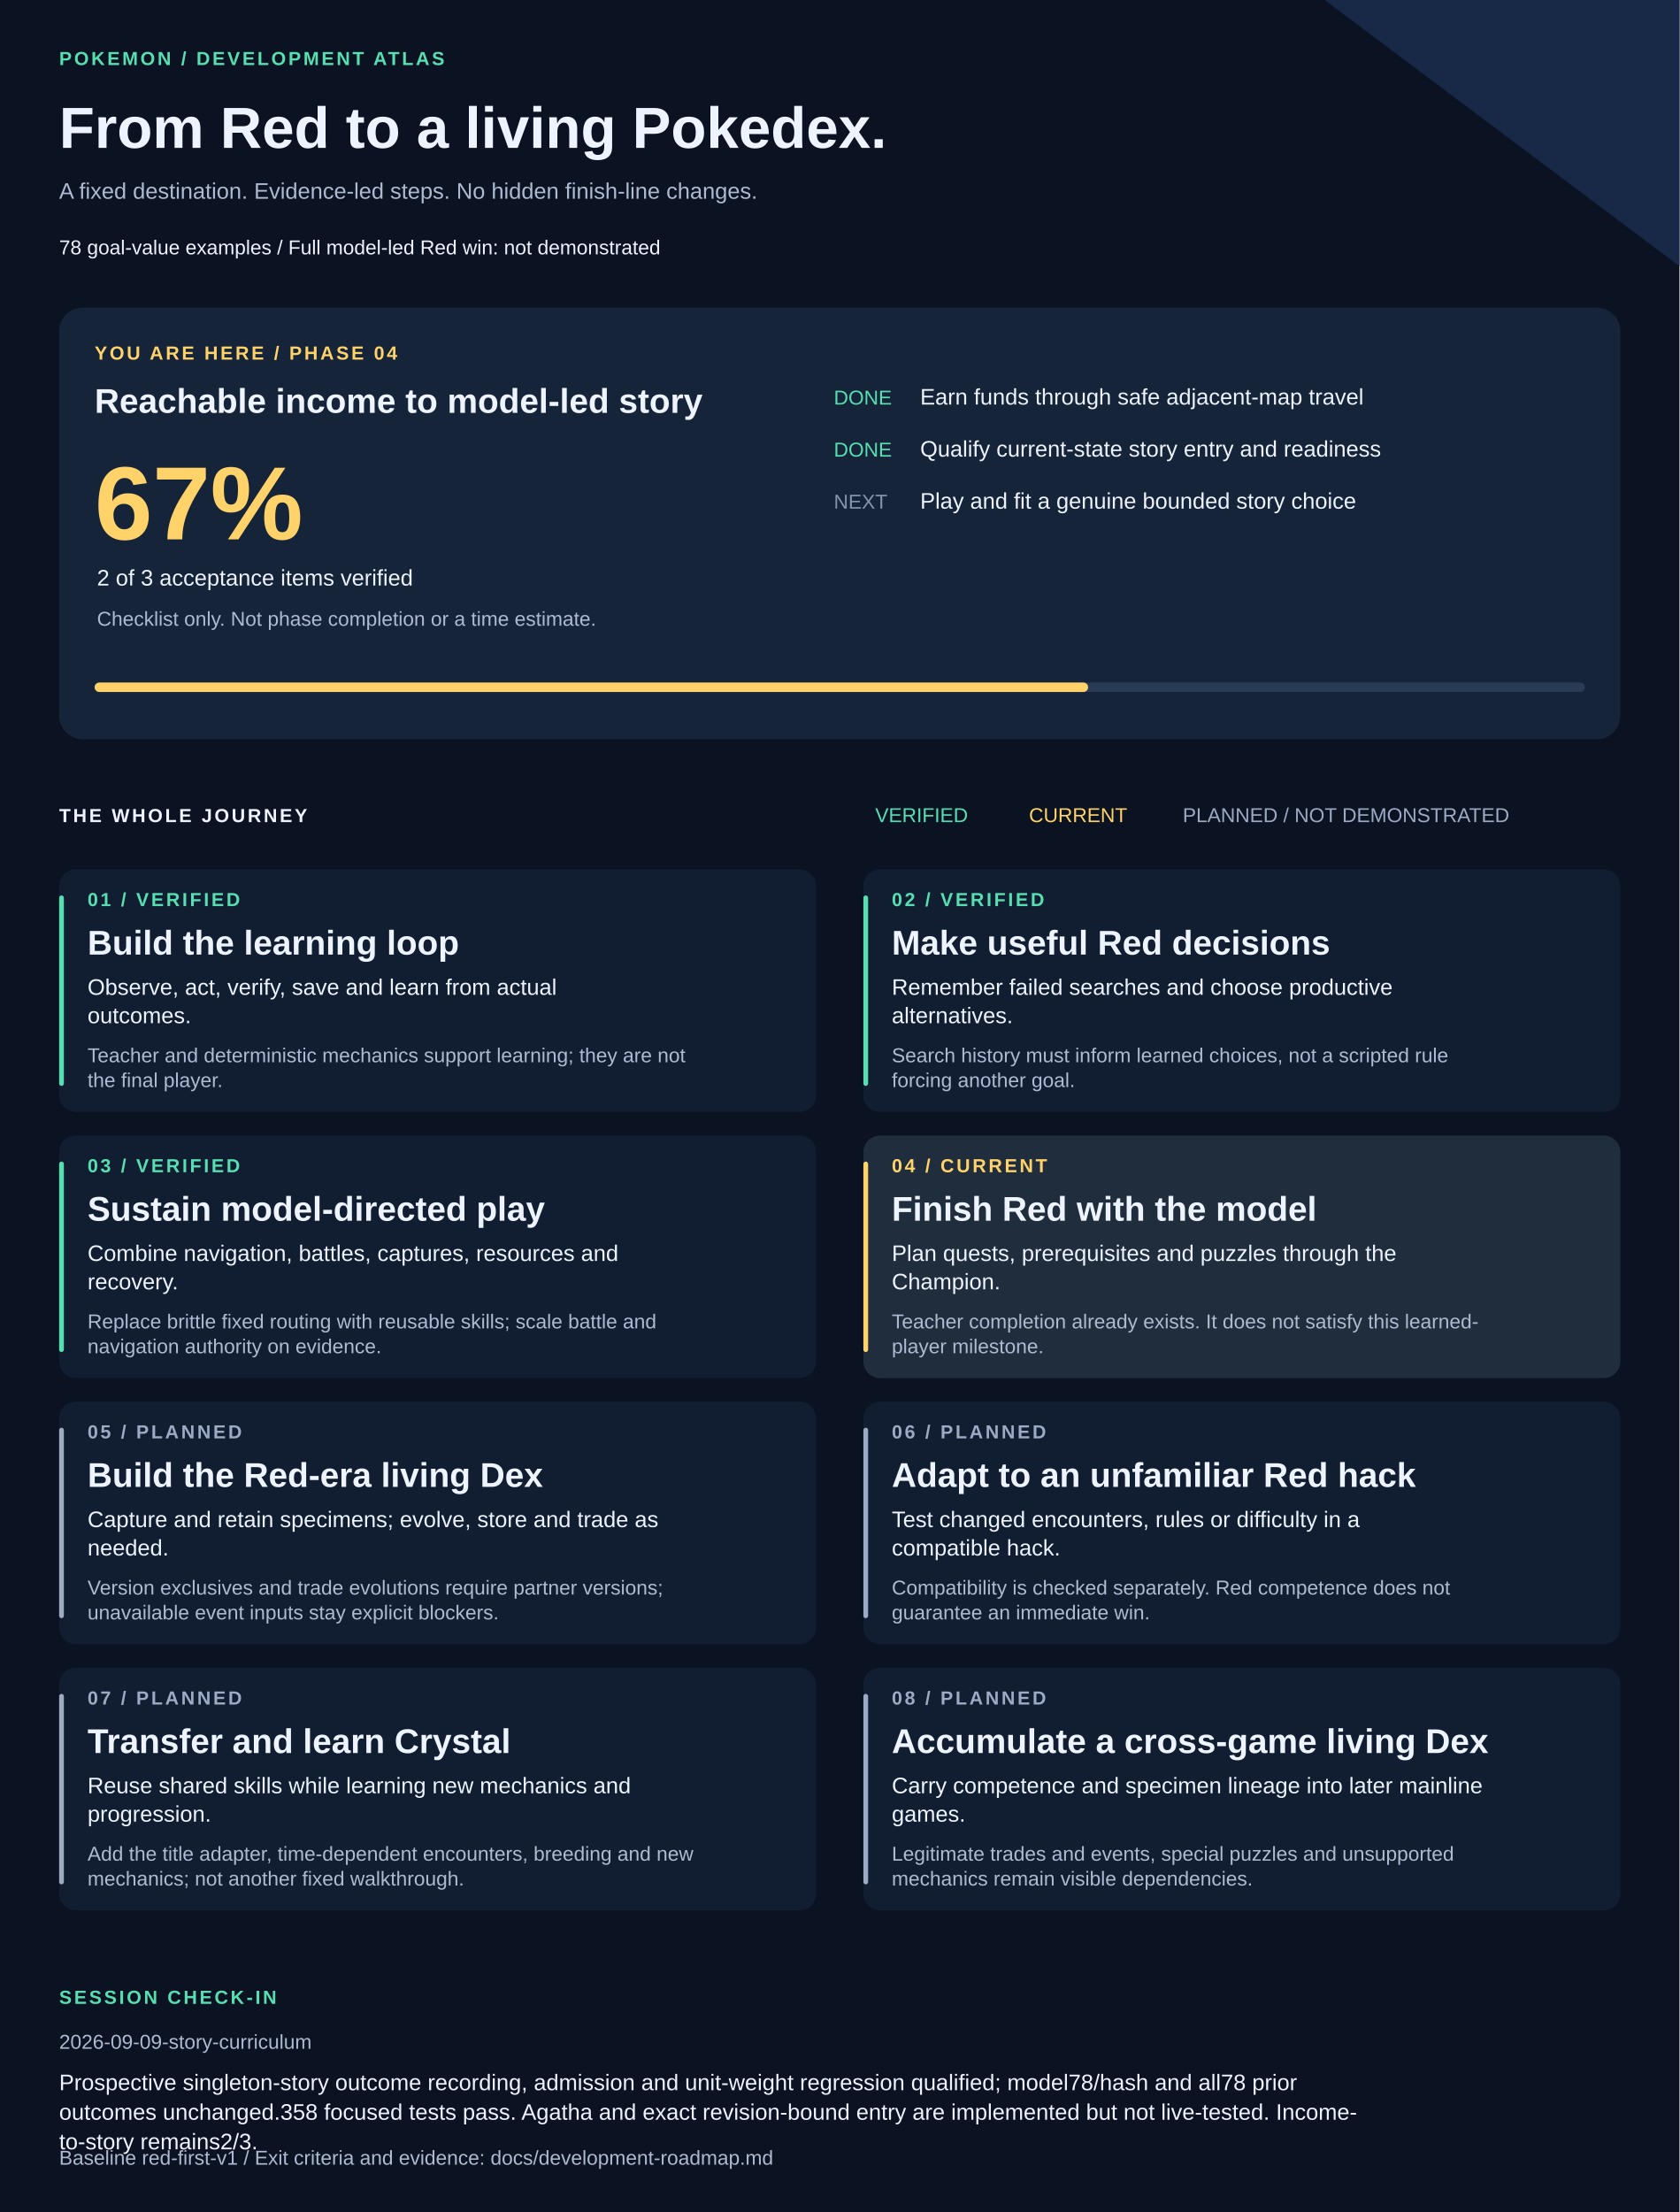
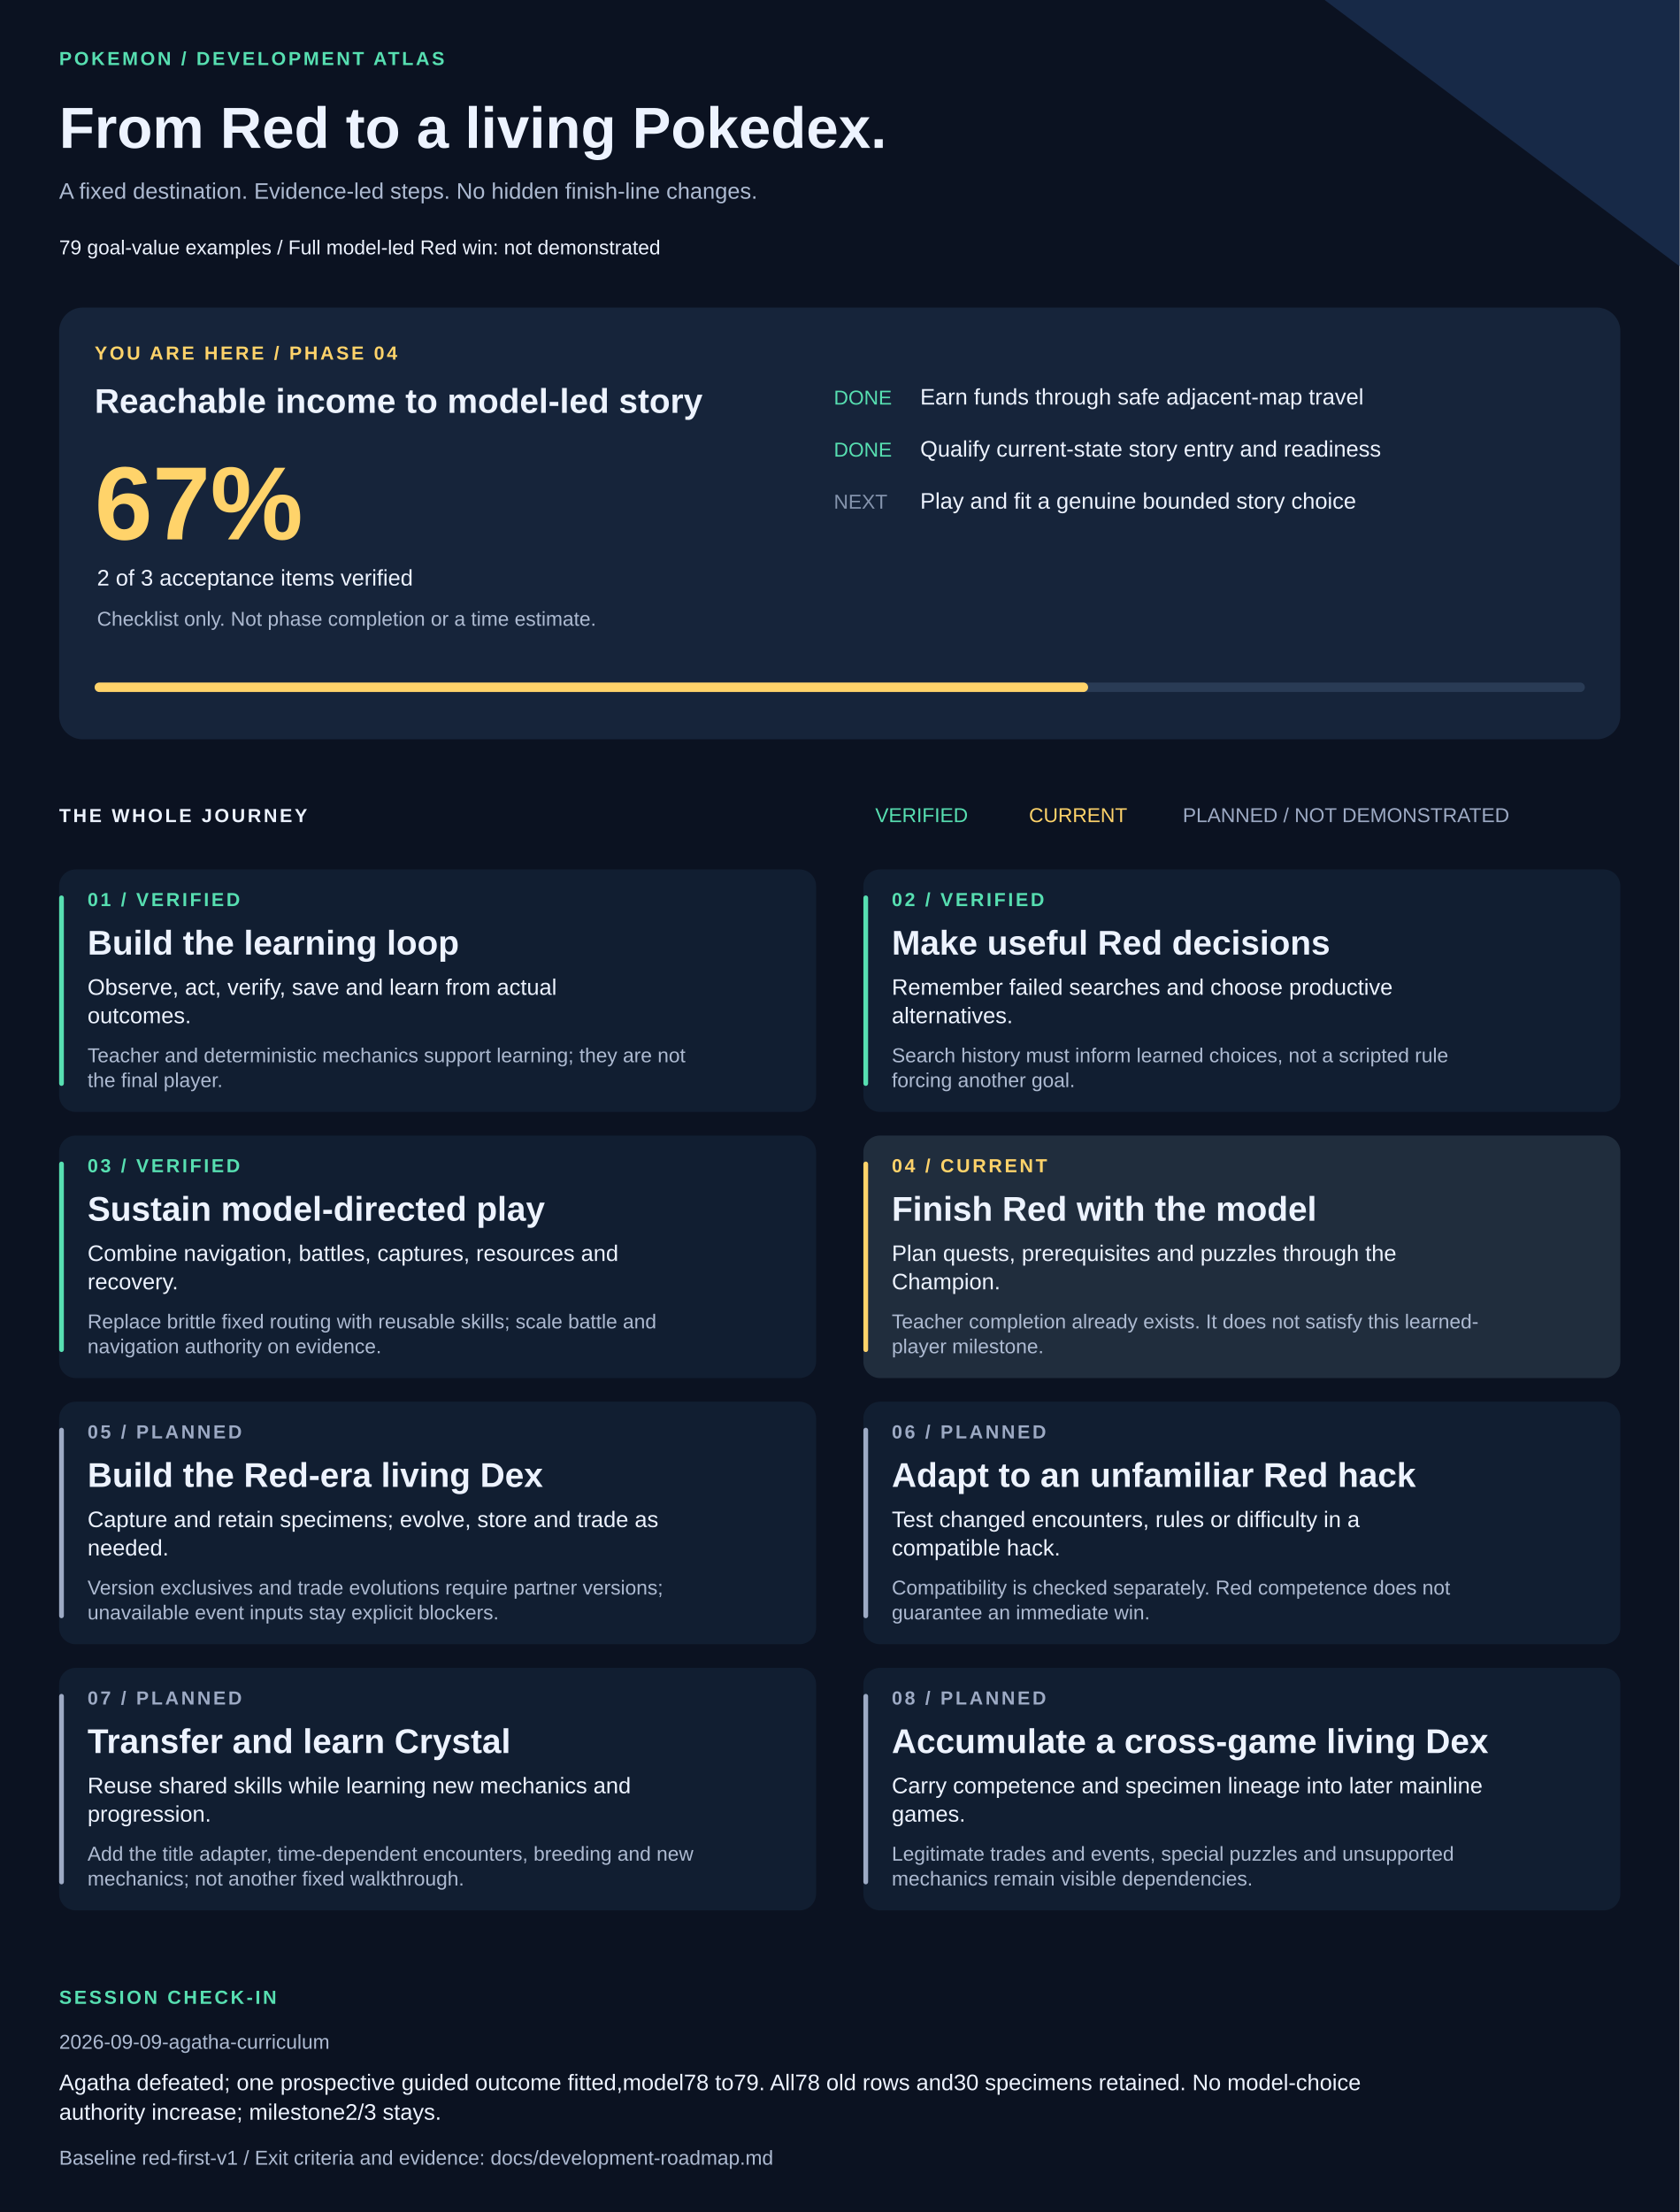
<svg xmlns="http://www.w3.org/2000/svg" width="1420" height="1870" viewBox="0 0 1420 1870" role="img" aria-labelledby="title description">
  <style>text{font-family:Arial,Helvetica,sans-serif;fill:#edf3ff}.muted{fill:#adbad1}.eyebrow{font-size:16px;letter-spacing:2px;font-weight:bold}.heading{font-size:29px;font-weight:bold}.body{font-size:19px}.small{font-size:17px}</style>
  <rect width="1420" height="1870" fill="#0b1221" />
  <path d="M1120 0H1420V225Z" fill="#172947" />
  <text x="50" y="55" class="eyebrow" style="fill:#57dfb1">POKEMON / DEVELOPMENT ATLAS</text>
  <text x="50" y="125" style="font-size:49px;font-weight:bold">From Red to a living Pokedex.</text>
  <text x="50" y="168" class="body muted">A fixed destination. Evidence-led steps. No hidden finish-line changes.</text>
-   <text x="50" y="215" class="small">78 goal-value examples  /  Full model-led Red win: not demonstrated</text>
+   <text x="50" y="215" class="small">79 goal-value examples  /  Full model-led Red win: not demonstrated</text>
  <rect x="50" y="260" width="1320" height="365" rx="20" fill="#16243a" />
  <text x="80" y="304" class="eyebrow" style="fill:#ffd36a">YOU ARE HERE / PHASE 04</text>
  <text x="80" y="349" class="heading">Reachable income to model-led story</text>
  <text x="80" y="456" style="font-size:88px;font-weight:bold;fill:#ffd36a">67%</text>
  <text x="82" y="495" class="body">2 of 3 acceptance items verified</text>
  <text x="82" y="529" class="small muted">Checklist only. Not phase completion or a time estimate.</text>
  <text x="705" y="342" class="small" style="fill:#57dfb1">DONE</text>
  <text x="778" y="342" class="body">Earn funds through safe adjacent-map travel</text>
  <text x="705" y="386" class="small" style="fill:#57dfb1">DONE</text>
  <text x="778" y="386" class="body">Qualify current-state story entry and readiness</text>
  <text x="705" y="430" class="small" style="fill:#8594ad">NEXT</text>
  <text x="778" y="430" class="body">Play and fit a genuine bounded story choice</text>
  <rect x="80" y="577" width="1260" height="8" rx="4" fill="#293b55" />
  <rect x="80" y="577" width="840" height="8" rx="4" fill="#ffd36a" />
  <text x="50" y="695" class="eyebrow">THE WHOLE JOURNEY</text>
  <text x="740" y="695" class="small" style="fill:#57dfb1">VERIFIED</text>
  <text x="870" y="695" class="small" style="fill:#ffd36a">CURRENT</text>
  <text x="1000" y="695" class="small" style="fill:#9daac4">PLANNED / NOT DEMONSTRATED</text>
  <rect x="50" y="735" width="640" height="205" rx="14" fill="#111e31" />
  <rect x="50" y="757" width="4" height="161" rx="2" fill="#57dfb1" />
  <text x="74" y="766" class="eyebrow" style="fill:#57dfb1">01 / VERIFIED</text>
  <text x="74" y="807" class="heading">Build the learning loop</text>
  <text x="74" y="841" class="body">Observe, act, verify, save and learn from actual</text>
  <text x="74" y="865" class="body">outcomes.</text>
  <text x="74" y="898" class="small muted">Teacher and deterministic mechanics support learning; they are not</text>
  <text x="74" y="919" class="small muted">the final player.</text>
  <rect x="730" y="735" width="640" height="205" rx="14" fill="#111e31" />
  <rect x="730" y="757" width="4" height="161" rx="2" fill="#57dfb1" />
  <text x="754" y="766" class="eyebrow" style="fill:#57dfb1">02 / VERIFIED</text>
  <text x="754" y="807" class="heading">Make useful Red decisions</text>
  <text x="754" y="841" class="body">Remember failed searches and choose productive</text>
  <text x="754" y="865" class="body">alternatives.</text>
  <text x="754" y="898" class="small muted">Search history must inform learned choices, not a scripted rule</text>
  <text x="754" y="919" class="small muted">forcing another goal.</text>
  <rect x="50" y="960" width="640" height="205" rx="14" fill="#111e31" />
  <rect x="50" y="982" width="4" height="161" rx="2" fill="#57dfb1" />
  <text x="74" y="991" class="eyebrow" style="fill:#57dfb1">03 / VERIFIED</text>
  <text x="74" y="1032" class="heading">Sustain model-directed play</text>
  <text x="74" y="1066" class="body">Combine navigation, battles, captures, resources and</text>
  <text x="74" y="1090" class="body">recovery.</text>
  <text x="74" y="1123" class="small muted">Replace brittle fixed routing with reusable skills; scale battle and</text>
  <text x="74" y="1144" class="small muted">navigation authority on evidence.</text>
  <rect x="730" y="960" width="640" height="205" rx="14" fill="#202d3d" />
  <rect x="730" y="982" width="4" height="161" rx="2" fill="#ffd36a" />
  <text x="754" y="991" class="eyebrow" style="fill:#ffd36a">04 / CURRENT</text>
  <text x="754" y="1032" class="heading">Finish Red with the model</text>
  <text x="754" y="1066" class="body">Plan quests, prerequisites and puzzles through the</text>
  <text x="754" y="1090" class="body">Champion.</text>
  <text x="754" y="1123" class="small muted">Teacher completion already exists. It does not satisfy this learned-</text>
  <text x="754" y="1144" class="small muted">player milestone.</text>
  <rect x="50" y="1185" width="640" height="205" rx="14" fill="#111e31" />
  <rect x="50" y="1207" width="4" height="161" rx="2" fill="#9daac4" />
  <text x="74" y="1216" class="eyebrow" style="fill:#9daac4">05 / PLANNED</text>
  <text x="74" y="1257" class="heading">Build the Red-era living Dex</text>
  <text x="74" y="1291" class="body">Capture and retain specimens; evolve, store and trade as</text>
  <text x="74" y="1315" class="body">needed.</text>
  <text x="74" y="1348" class="small muted">Version exclusives and trade evolutions require partner versions;</text>
  <text x="74" y="1369" class="small muted">unavailable event inputs stay explicit blockers.</text>
  <rect x="730" y="1185" width="640" height="205" rx="14" fill="#111e31" />
  <rect x="730" y="1207" width="4" height="161" rx="2" fill="#9daac4" />
  <text x="754" y="1216" class="eyebrow" style="fill:#9daac4">06 / PLANNED</text>
  <text x="754" y="1257" class="heading">Adapt to an unfamiliar Red hack</text>
  <text x="754" y="1291" class="body">Test changed encounters, rules or difficulty in a</text>
  <text x="754" y="1315" class="body">compatible hack.</text>
  <text x="754" y="1348" class="small muted">Compatibility is checked separately. Red competence does not</text>
  <text x="754" y="1369" class="small muted">guarantee an immediate win.</text>
  <rect x="50" y="1410" width="640" height="205" rx="14" fill="#111e31" />
  <rect x="50" y="1432" width="4" height="161" rx="2" fill="#9daac4" />
  <text x="74" y="1441" class="eyebrow" style="fill:#9daac4">07 / PLANNED</text>
  <text x="74" y="1482" class="heading">Transfer and learn Crystal</text>
  <text x="74" y="1516" class="body">Reuse shared skills while learning new mechanics and</text>
  <text x="74" y="1540" class="body">progression.</text>
  <text x="74" y="1573" class="small muted">Add the title adapter, time-dependent encounters, breeding and new</text>
  <text x="74" y="1594" class="small muted">mechanics; not another fixed walkthrough.</text>
  <rect x="730" y="1410" width="640" height="205" rx="14" fill="#111e31" />
  <rect x="730" y="1432" width="4" height="161" rx="2" fill="#9daac4" />
  <text x="754" y="1441" class="eyebrow" style="fill:#9daac4">08 / PLANNED</text>
  <text x="754" y="1482" class="heading">Accumulate a cross-game living Dex</text>
  <text x="754" y="1516" class="body">Carry competence and specimen lineage into later mainline</text>
  <text x="754" y="1540" class="body">games.</text>
  <text x="754" y="1573" class="small muted">Legitimate trades and events, special puzzles and unsupported</text>
  <text x="754" y="1594" class="small muted">mechanics remain visible dependencies.</text>
  <text x="50" y="1694" class="eyebrow" style="fill:#57dfb1">SESSION CHECK-IN</text>
-   <text x="50" y="1732" class="small muted">2026-09-09-story-curriculum</text>
-   <text x="50" y="1767" class="body">Prospective singleton-story outcome recording, admission and unit-weight regression qualified; model78/hash and all78 prior</text>
-   <text x="50" y="1792" class="body">outcomes unchanged.358 focused tests pass. Agatha and exact revision-bound entry are implemented but not live-tested. Income-</text>
-   <text x="50" y="1817" class="body">to-story remains2/3.</text>
+   <text x="50" y="1732" class="small muted">2026-09-09-agatha-curriculum</text>
+   <text x="50" y="1767" class="body">Agatha defeated; one prospective guided outcome fitted,model78 to79. All78 old rows and30 specimens retained. No model-choice</text>
+   <text x="50" y="1792" class="body">authority increase; milestone2/3 stays.</text>
  <text x="50" y="1830" class="small muted">Baseline red-first-v1 / Exit criteria and evidence: docs/development-roadmap.md</text>
</svg>
